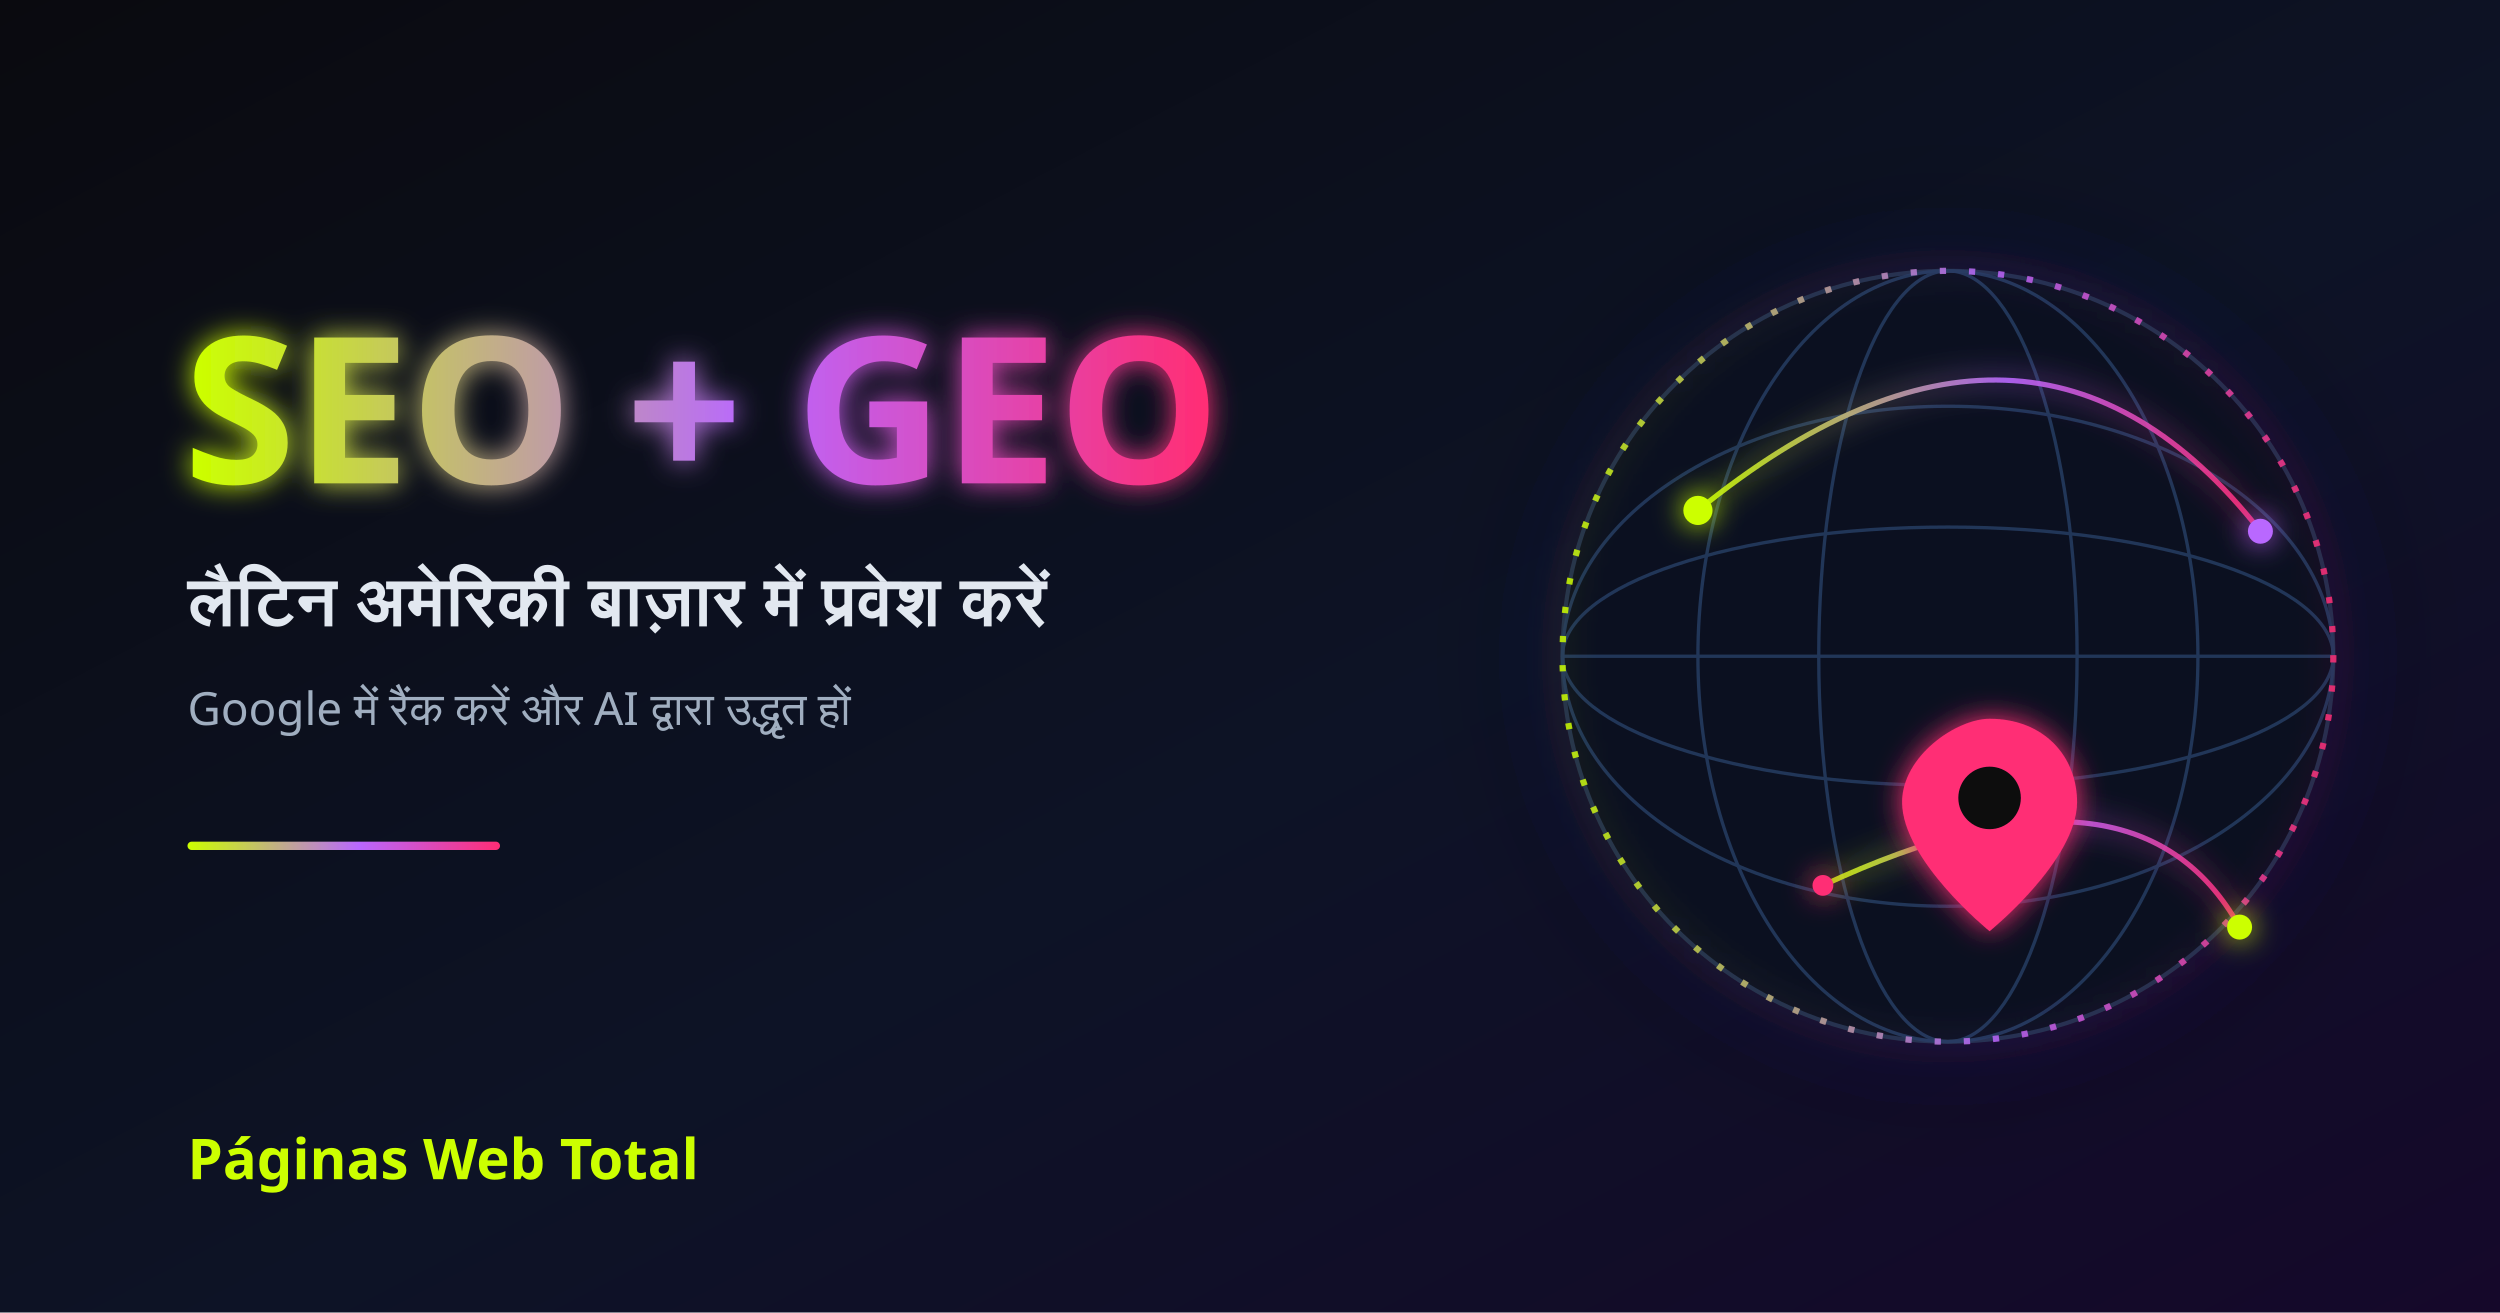
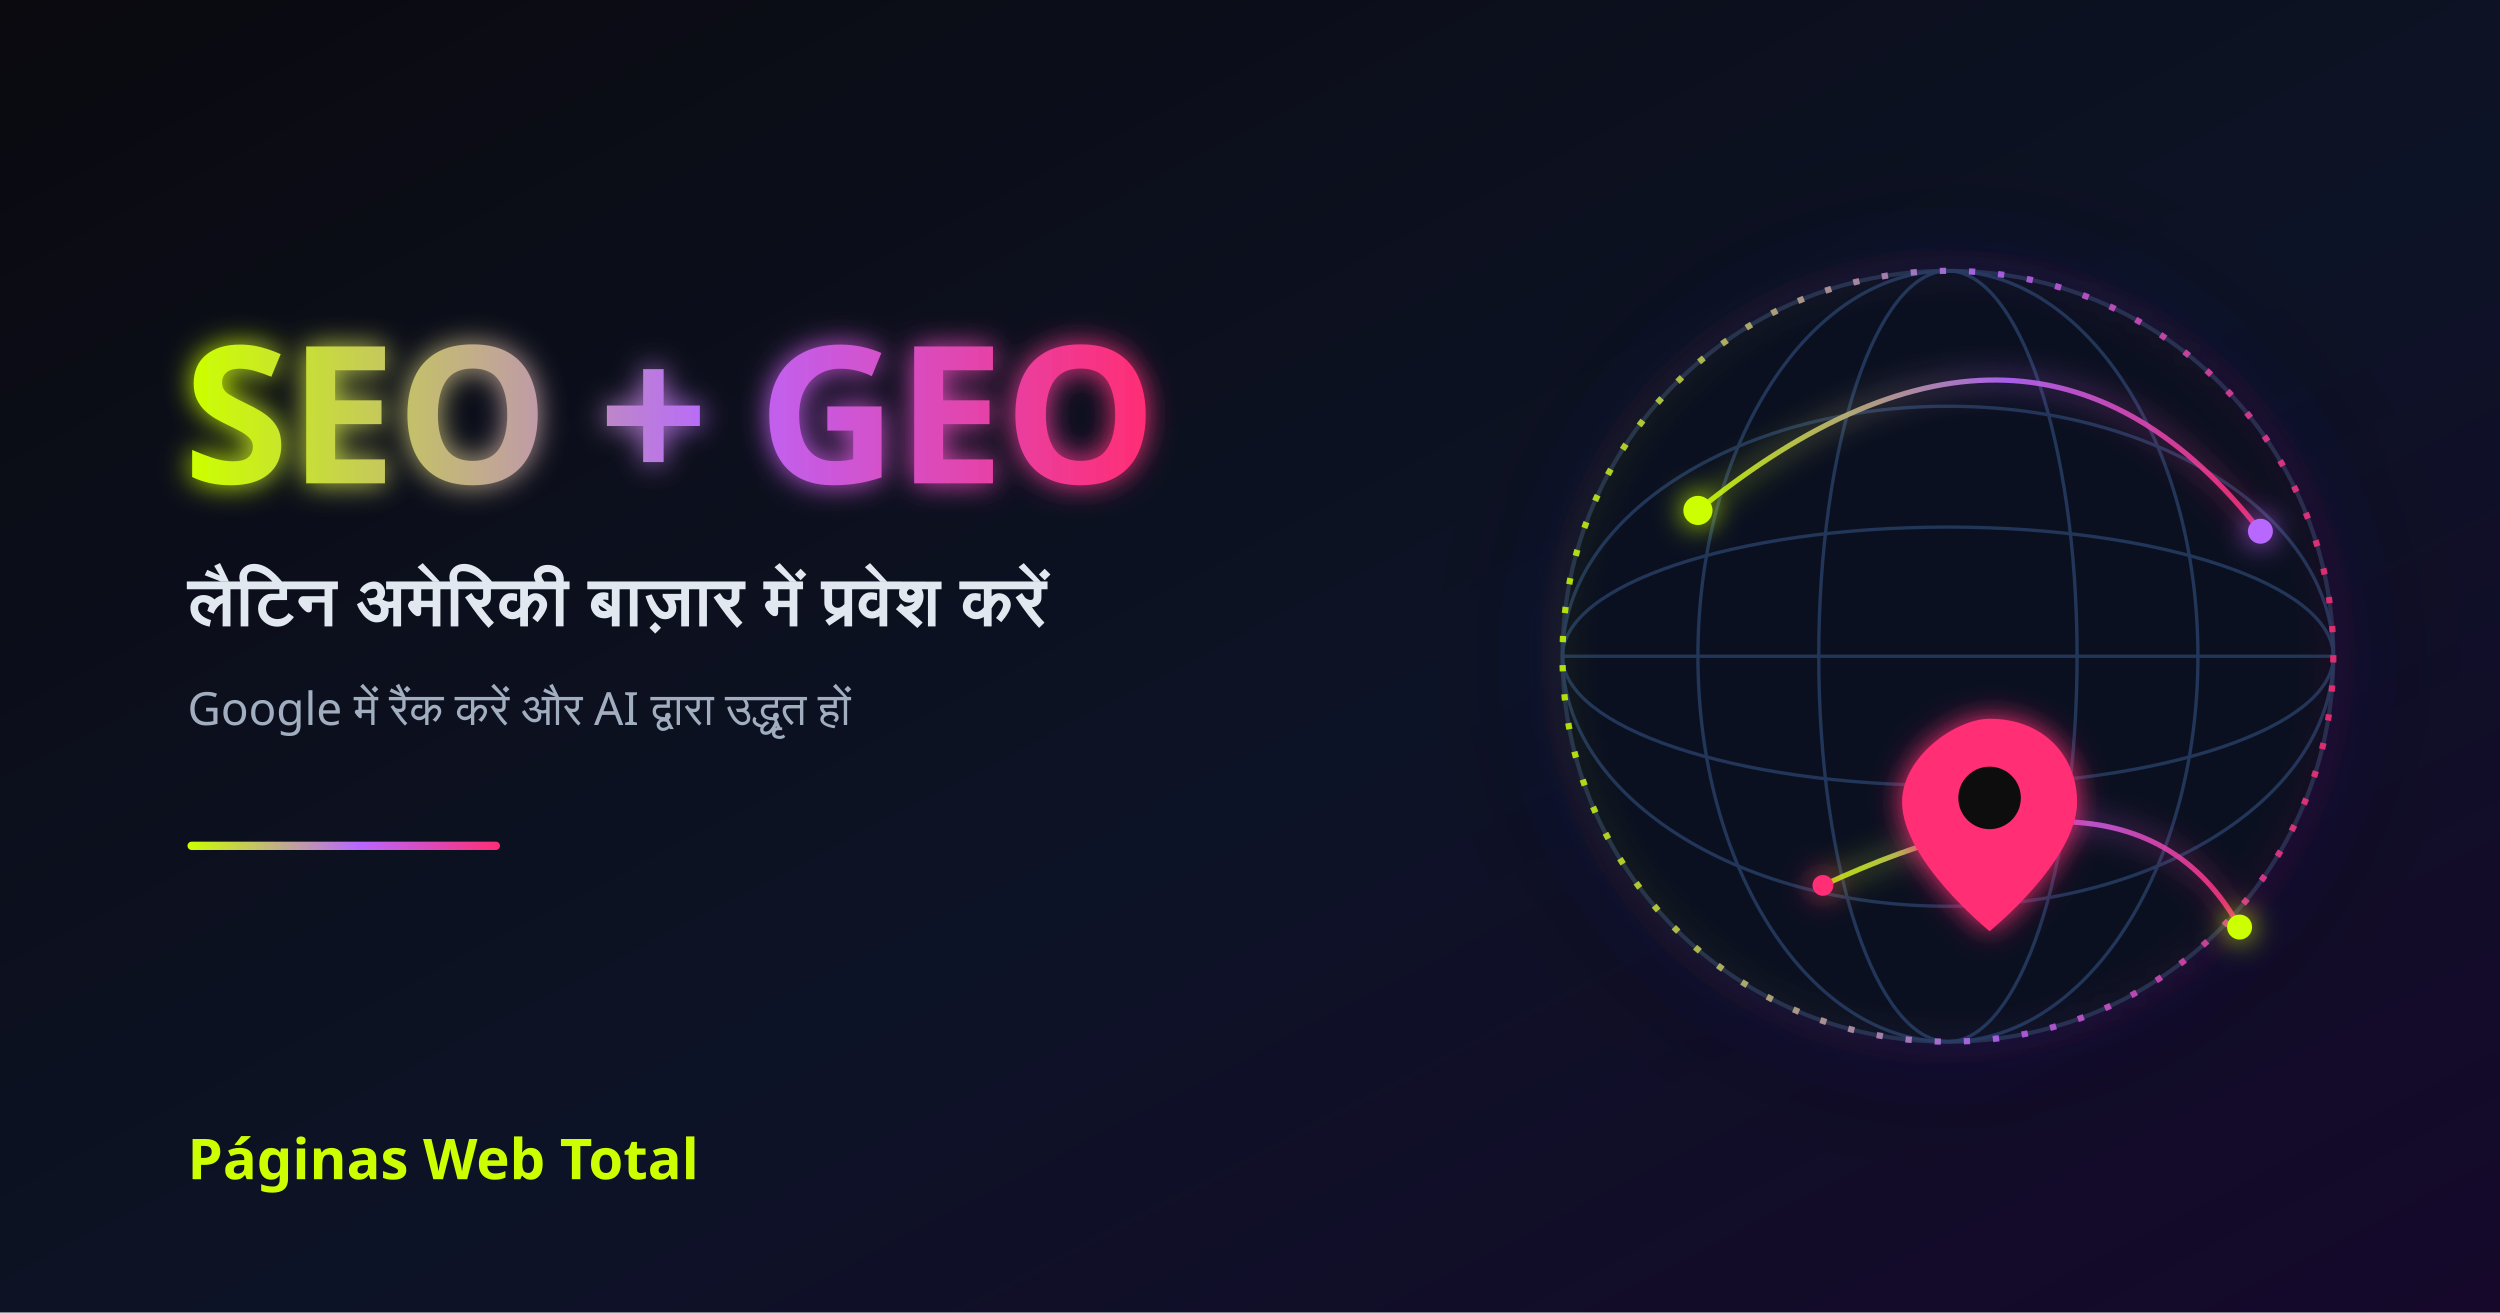
<svg xmlns="http://www.w3.org/2000/svg" viewBox="0 0 1200 630" width="1200" height="630" role="img" aria-label="SEO + GEO">
  <defs>
    <linearGradient id="bg" x1="0" y1="0" x2="1" y2="1">
      <stop offset="0" stop-color="#0a0a0f" />
      <stop offset=".55" stop-color="#0d1326" />
      <stop offset="1" stop-color="#15082a" />
    </linearGradient>
    <linearGradient id="grad" x1="0" y1="0" x2="1" y2="0">
      <stop offset="0" stop-color="#ccff00" />
      <stop offset=".55" stop-color="#b967ff" />
      <stop offset="1" stop-color="#ff2d75" />
    </linearGradient>
    <radialGradient id="halo" cx="50%" cy="50%" r="50%">
      <stop offset="0" stop-color="#b967ff" stop-opacity=".55" />
      <stop offset=".5" stop-color="#5b21b6" stop-opacity=".2" />
      <stop offset="1" stop-color="#000" stop-opacity="0" />
    </radialGradient>
    <filter id="glow" x="-60%" y="-60%" width="220%" height="220%">
      <feGaussianBlur stdDeviation="7" result="b" />
      <feMerge>
        <feMergeNode in="b" />
        <feMergeNode in="SourceGraphic" />
      </feMerge>
    </filter>
    <filter id="soft" x="-80%" y="-80%" width="260%" height="260%">
      <feGaussianBlur stdDeviation="16" />
    </filter>
  </defs>
  <rect width="1200" height="630" fill="url(#bg)" />
  <circle cx="935" cy="315" r="250" fill="url(#halo)" filter="url(#soft)" />
  <g transform="translate(935,315)">
    <circle r="185" fill="#0b1020" stroke="#22304d" stroke-width="2" />
    <g fill="none" stroke="#243a5e" stroke-width="1.6" opacity=".9">
      <ellipse rx="185" ry="62" />
      <ellipse rx="185" ry="120" />
      <ellipse rx="62" ry="185" />
      <ellipse rx="120" ry="185" />
      <line x1="-185" y1="0" x2="185" y2="0" />
    </g>
    <circle r="185" fill="none" stroke="url(#grad)" stroke-width="3" stroke-dasharray="3 11" opacity=".85" filter="url(#glow)" />
    <g fill="none" stroke="url(#grad)" stroke-width="2.5" opacity=".9" filter="url(#glow)">
      <path d="M -120 -70 Q 40 -200 150 -60" />
      <path d="M -60 110 Q 90 40 140 130" />
    </g>
    <g filter="url(#glow)">
      <circle cx="-120" cy="-70" r="7" fill="#ccff00" />
      <circle cx="150" cy="-60" r="6" fill="#b967ff" />
      <circle cx="140" cy="130" r="6" fill="#ccff00" />
      <circle cx="-60" cy="110" r="5" fill="#ff2d75" />
    </g>
    <g transform="translate(20,30)" filter="url(#glow)">
      <path d="M0 0 C 26 0 42 18 42 40 C 42 68 0 102 0 102 C 0 102 -42 68 -42 40 C -42 18 -16 0 0 0 Z" fill="#ff2d75" />
      <circle cx="0" cy="38" r="15" fill="#0a0a0f" />
    </g>
  </g>
-   <text x="88" y="232" font-family="Space Grotesk, sans-serif" font-size="98" font-weight="800" fill="url(#grad)" filter="url(#glow)">SEO + GEO</text>
+   <text x="88" y="232" font-family="Space Grotesk, sans-serif" font-size="92" font-weight="800" fill="url(#grad)" filter="url(#glow)">SEO + GEO</text>
  <text x="90" y="300" font-family="Plus Jakarta Sans, sans-serif" font-size="33" font-weight="700" fill="#e2e8f0">लैटिन अमेरिकी बाज़ार में प्रवेश करें</text>
  <text x="90" y="348" font-family="Plus Jakarta Sans, sans-serif" font-size="22" fill="#a0aec0">Google में रैंक करें और AI द्वारा उद्धृत हों</text>
  <rect x="90" y="404" width="150" height="4" rx="2" fill="url(#grad)" />
  <text x="90" y="566" font-family="Space Grotesk, sans-serif" font-size="27" font-weight="700" fill="#ccff00">Páginas Web Total</text>
</svg>
